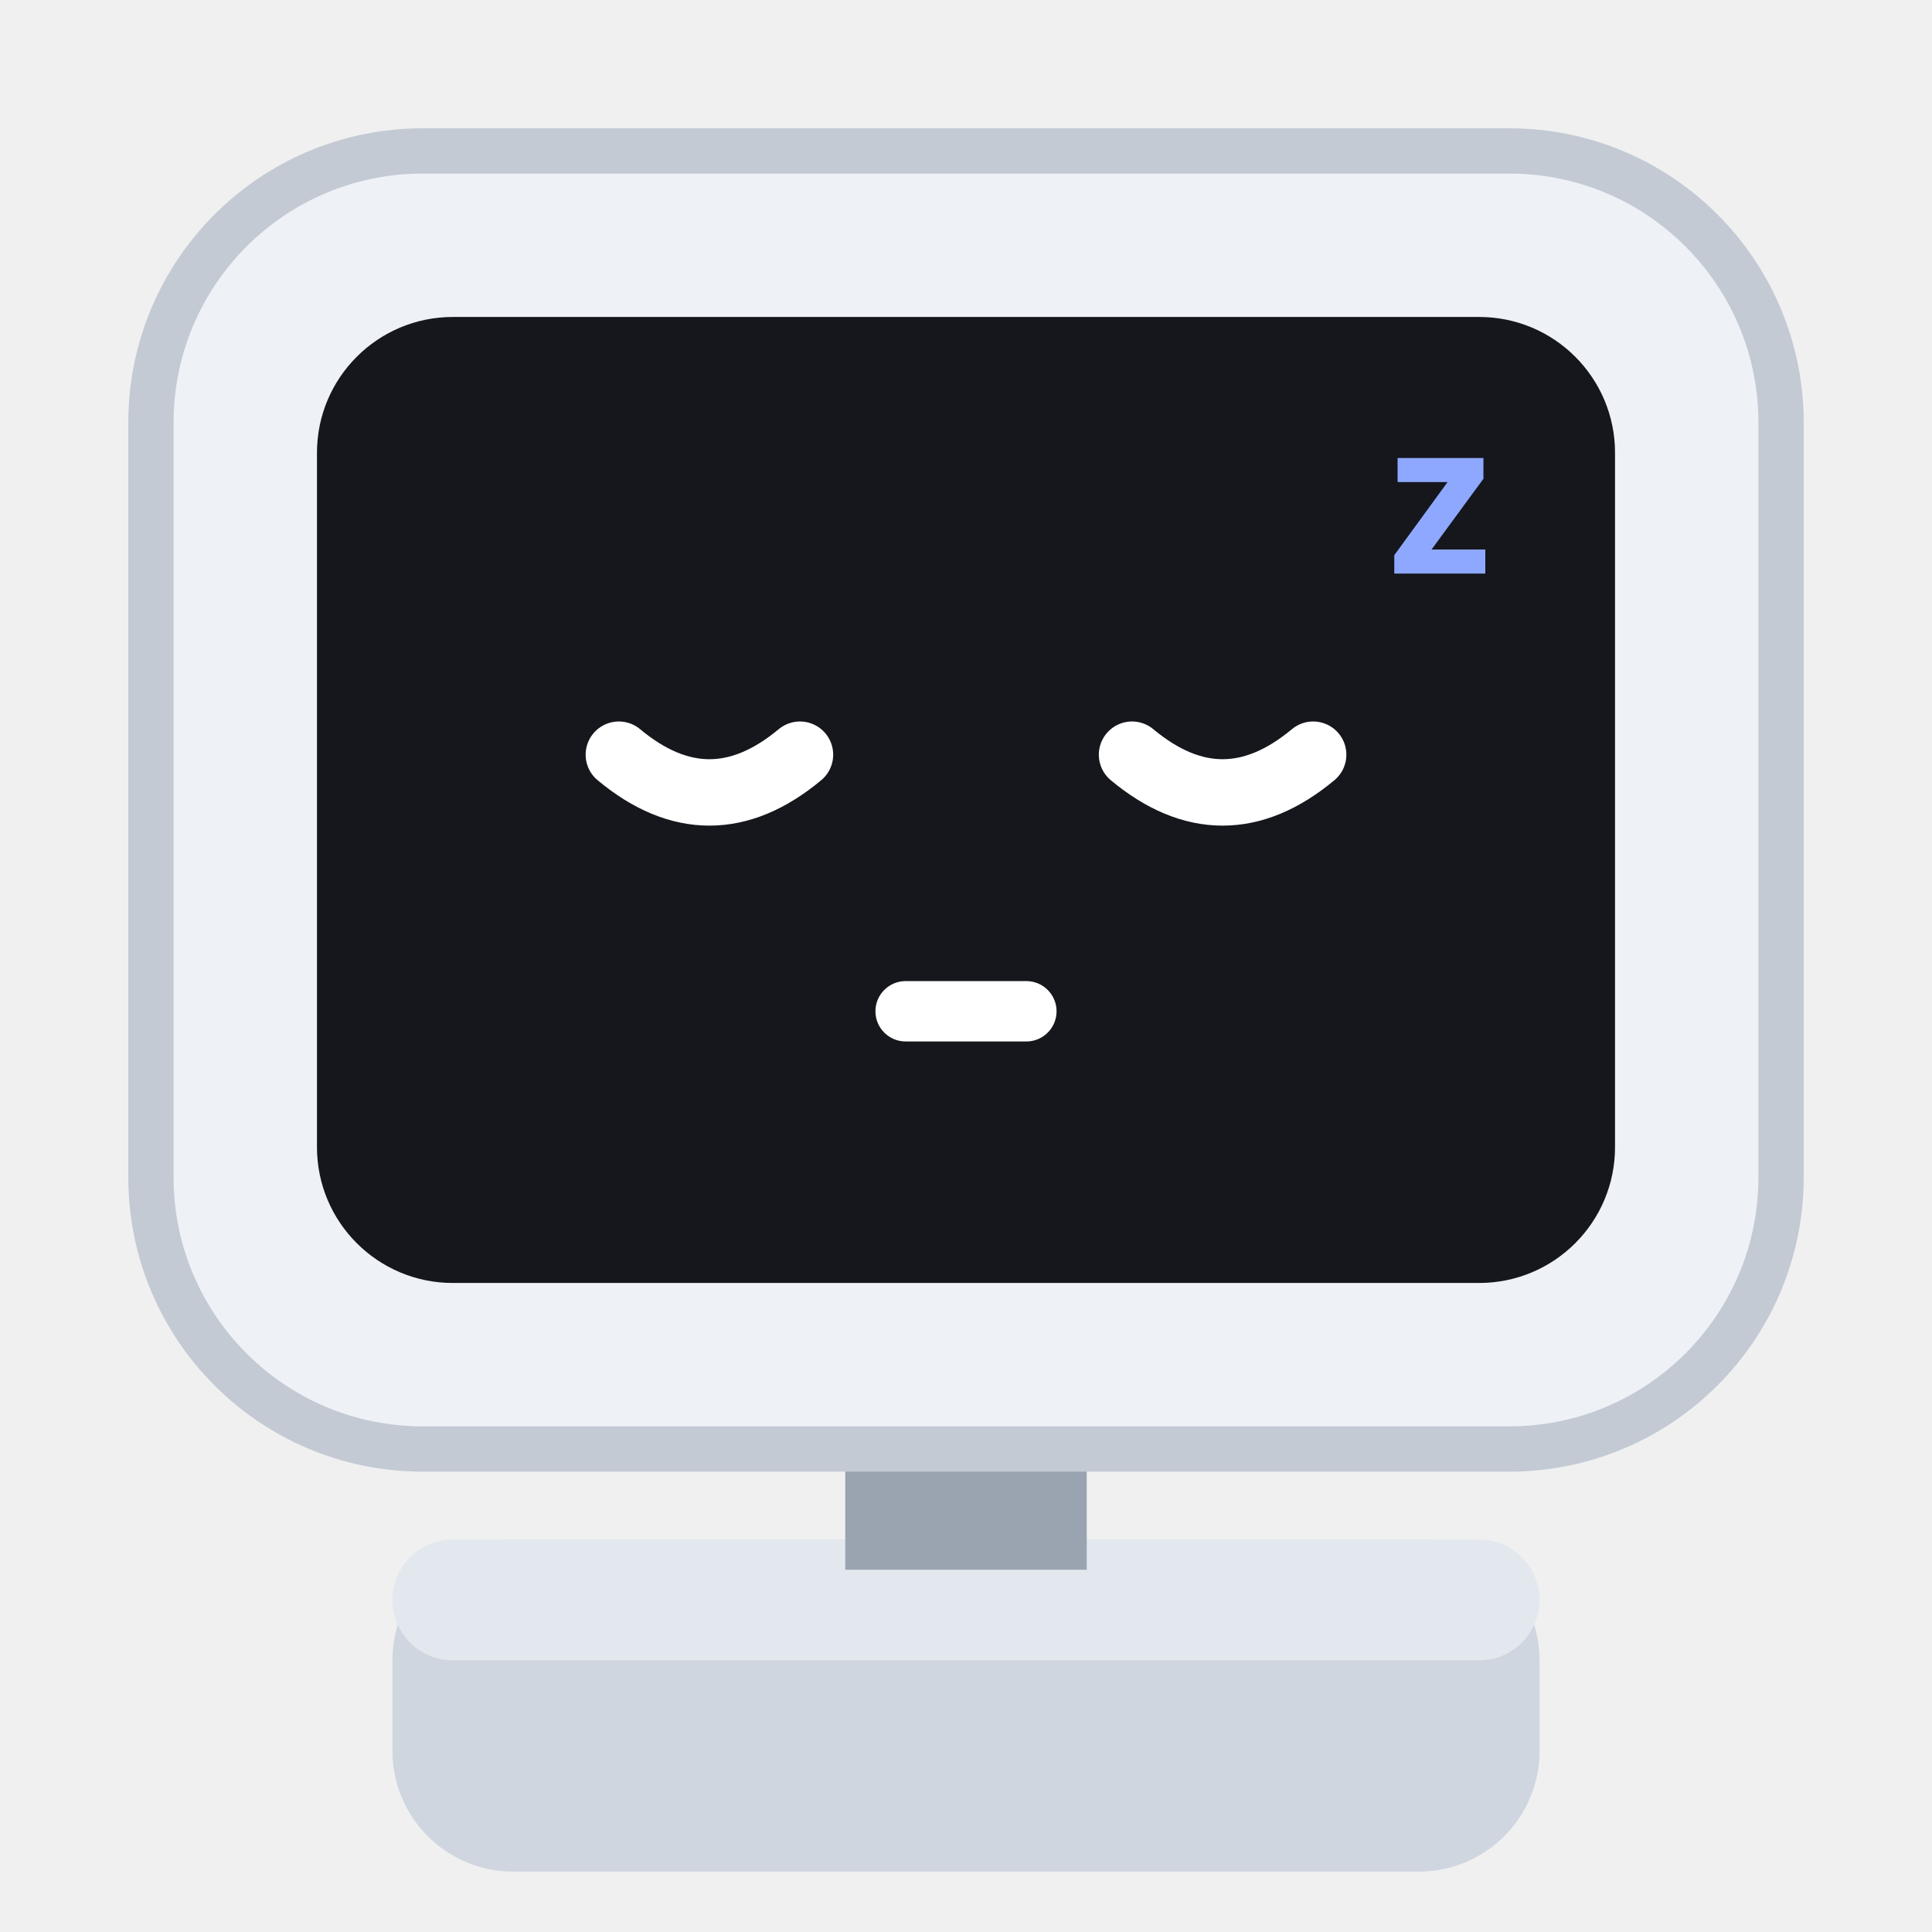
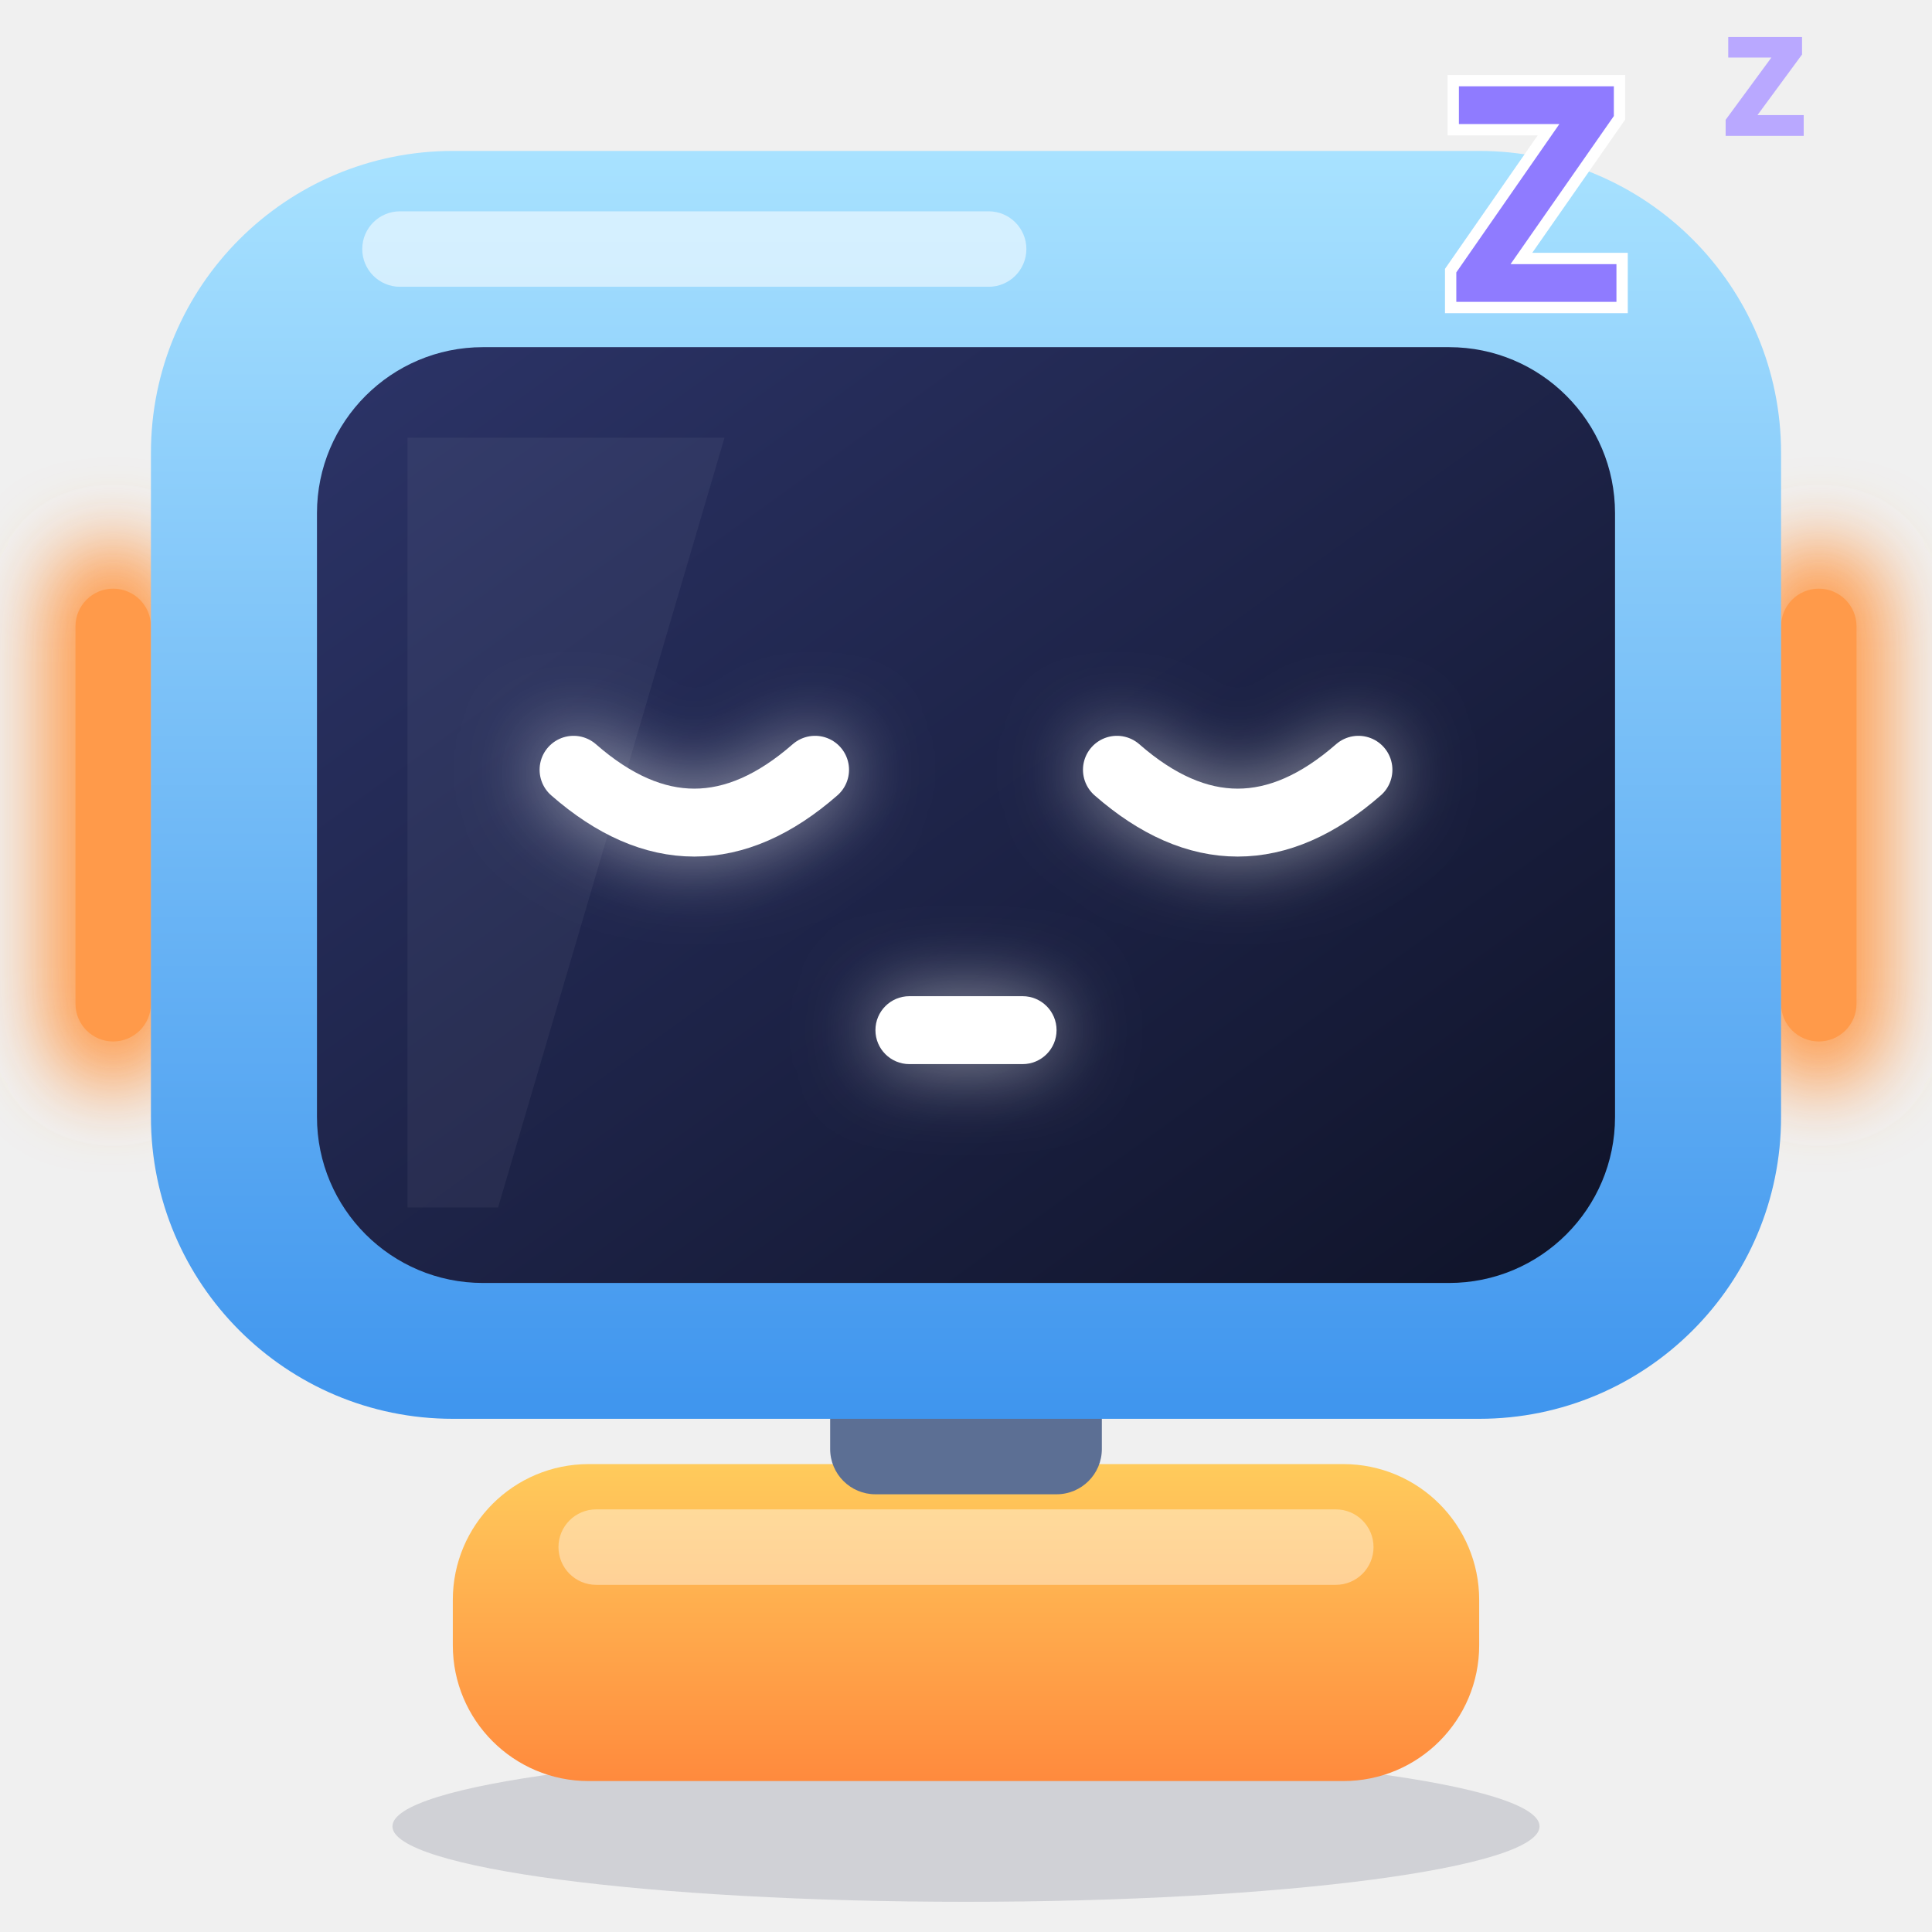
- <svg xmlns="http://www.w3.org/2000/svg" viewBox="0 0 64 64">
-   <rect x="13" y="51" width="38" height="11" rx="4" fill="#cfd6df" />
-   <rect x="13" y="51" width="38" height="4" rx="2" fill="#e3e8ee" />
-   <rect x="28" y="46" width="8" height="6" fill="#9aa4b1" />
-   <rect x="5" y="5" width="54" height="43" rx="9" fill="#eef1f5" />
-   <rect x="5" y="5" width="54" height="43" rx="9" fill="none" stroke="#c3cad4" stroke-width="1.5" />
-   <rect x="10.5" y="10.5" width="43" height="32" rx="4.5" fill="#15171c" />
-   <path d="M20.5 25 Q23.5 27.5 26.5 25 M37.5 25 Q40.5 27.5 43.5 25" stroke="#fff" stroke-width="2.2" stroke-linecap="round" fill="none" />
-   <rect x="29" y="32.5" width="6" height="2" rx="1" fill="#fff" />
-   <text x="46" y="19" font-family="sans-serif" font-weight="700" font-size="7" fill="#8fa8ff">z</text>
+ <svg xmlns="http://www.w3.org/2000/svg" viewBox="0 0 128 128">
+   <defs>
+     <linearGradient id="shell" x1="0" y1="0" x2="0" y2="1">
+       <stop offset="0" stop-color="#a8e2ff" />
+       <stop offset="1" stop-color="#3f95ee" />
+     </linearGradient>
+     <linearGradient id="screen" x1="0" y1="0" x2="1" y2="1">
+       <stop offset="0" stop-color="#2c3468" />
+       <stop offset="1" stop-color="#0f1328" />
+     </linearGradient>
+     <linearGradient id="base" x1="0" y1="0" x2="0" y2="1">
+       <stop offset="0" stop-color="#ffcb5c" />
+       <stop offset="1" stop-color="#ff8a3d" />
+     </linearGradient>
+     <filter id="glow" x="-1" y="-1" width="3" height="3">
+       <feGaussianBlur stdDeviation="2.5" />
+     </filter>
+   </defs>
+   <ellipse cx="64" cy="121" rx="38" ry="5" fill="#1b2340" opacity=".15" />
+   <rect x="30" y="97" width="68" height="21" rx="9" fill="url(#base)" />
+   <rect x="37" y="100" width="54" height="5" rx="2.5" fill="#fff" opacity=".4" />
+   <rect x="55" y="88" width="18" height="11" rx="3" fill="#5c6f94" />
+   <rect x="3" y="36" width="9" height="36" rx="4.5" fill="#ff9a4a" filter="url(#glow)" />
+   <rect x="116" y="36" width="9" height="36" rx="4.5" fill="#ff9a4a" filter="url(#glow)" />
+   <rect x="5" y="39" width="5" height="30" rx="2.5" fill="#ff9a4a" />
+   <rect x="118" y="39" width="5" height="30" rx="2.5" fill="#ff9a4a" />
+   <rect x="10" y="10" width="108" height="84" rx="20" fill="url(#shell)" />
+   <rect x="24" y="14" width="44" height="5" rx="2.5" fill="#fff" opacity=".55" />
+   <rect x="21" y="23" width="86" height="62" rx="11" fill="url(#screen)" />
+   <path d="M27 29 H48 L33 80 H27 Z" fill="#fff" opacity=".05" />
+   <g filter="url(#glow)" opacity=".55">
+     <path d="M38 51 Q46 58 54 51 M74 51 Q82 58 90 51" stroke="#fff" stroke-width="4.5" stroke-linecap="round" stroke-linejoin="round" fill="none" />
+     <rect x="58" y="66" width="12" height="4.5" rx="2.25" fill="#fff" />
+   </g>
+   <path d="M38 51 Q46 58 54 51 M74 51 Q82 58 90 51" stroke="#fff" stroke-width="4.5" stroke-linecap="round" stroke-linejoin="round" fill="none" />
+   <rect x="58" y="66" width="12" height="4.5" rx="2.25" fill="#fff" />
+   <text x="96" y="20" font-family="Arial Rounded MT Bold,Nunito,sans-serif" font-weight="900" font-size="20" fill="#8f7bff" stroke="#fff" stroke-width="1.5" paint-order="stroke">Z</text>
+   <text x="114" y="9" font-family="Arial Rounded MT Bold,Nunito,sans-serif" font-weight="900" font-size="12" fill="#b9a8ff">z</text>
</svg>
